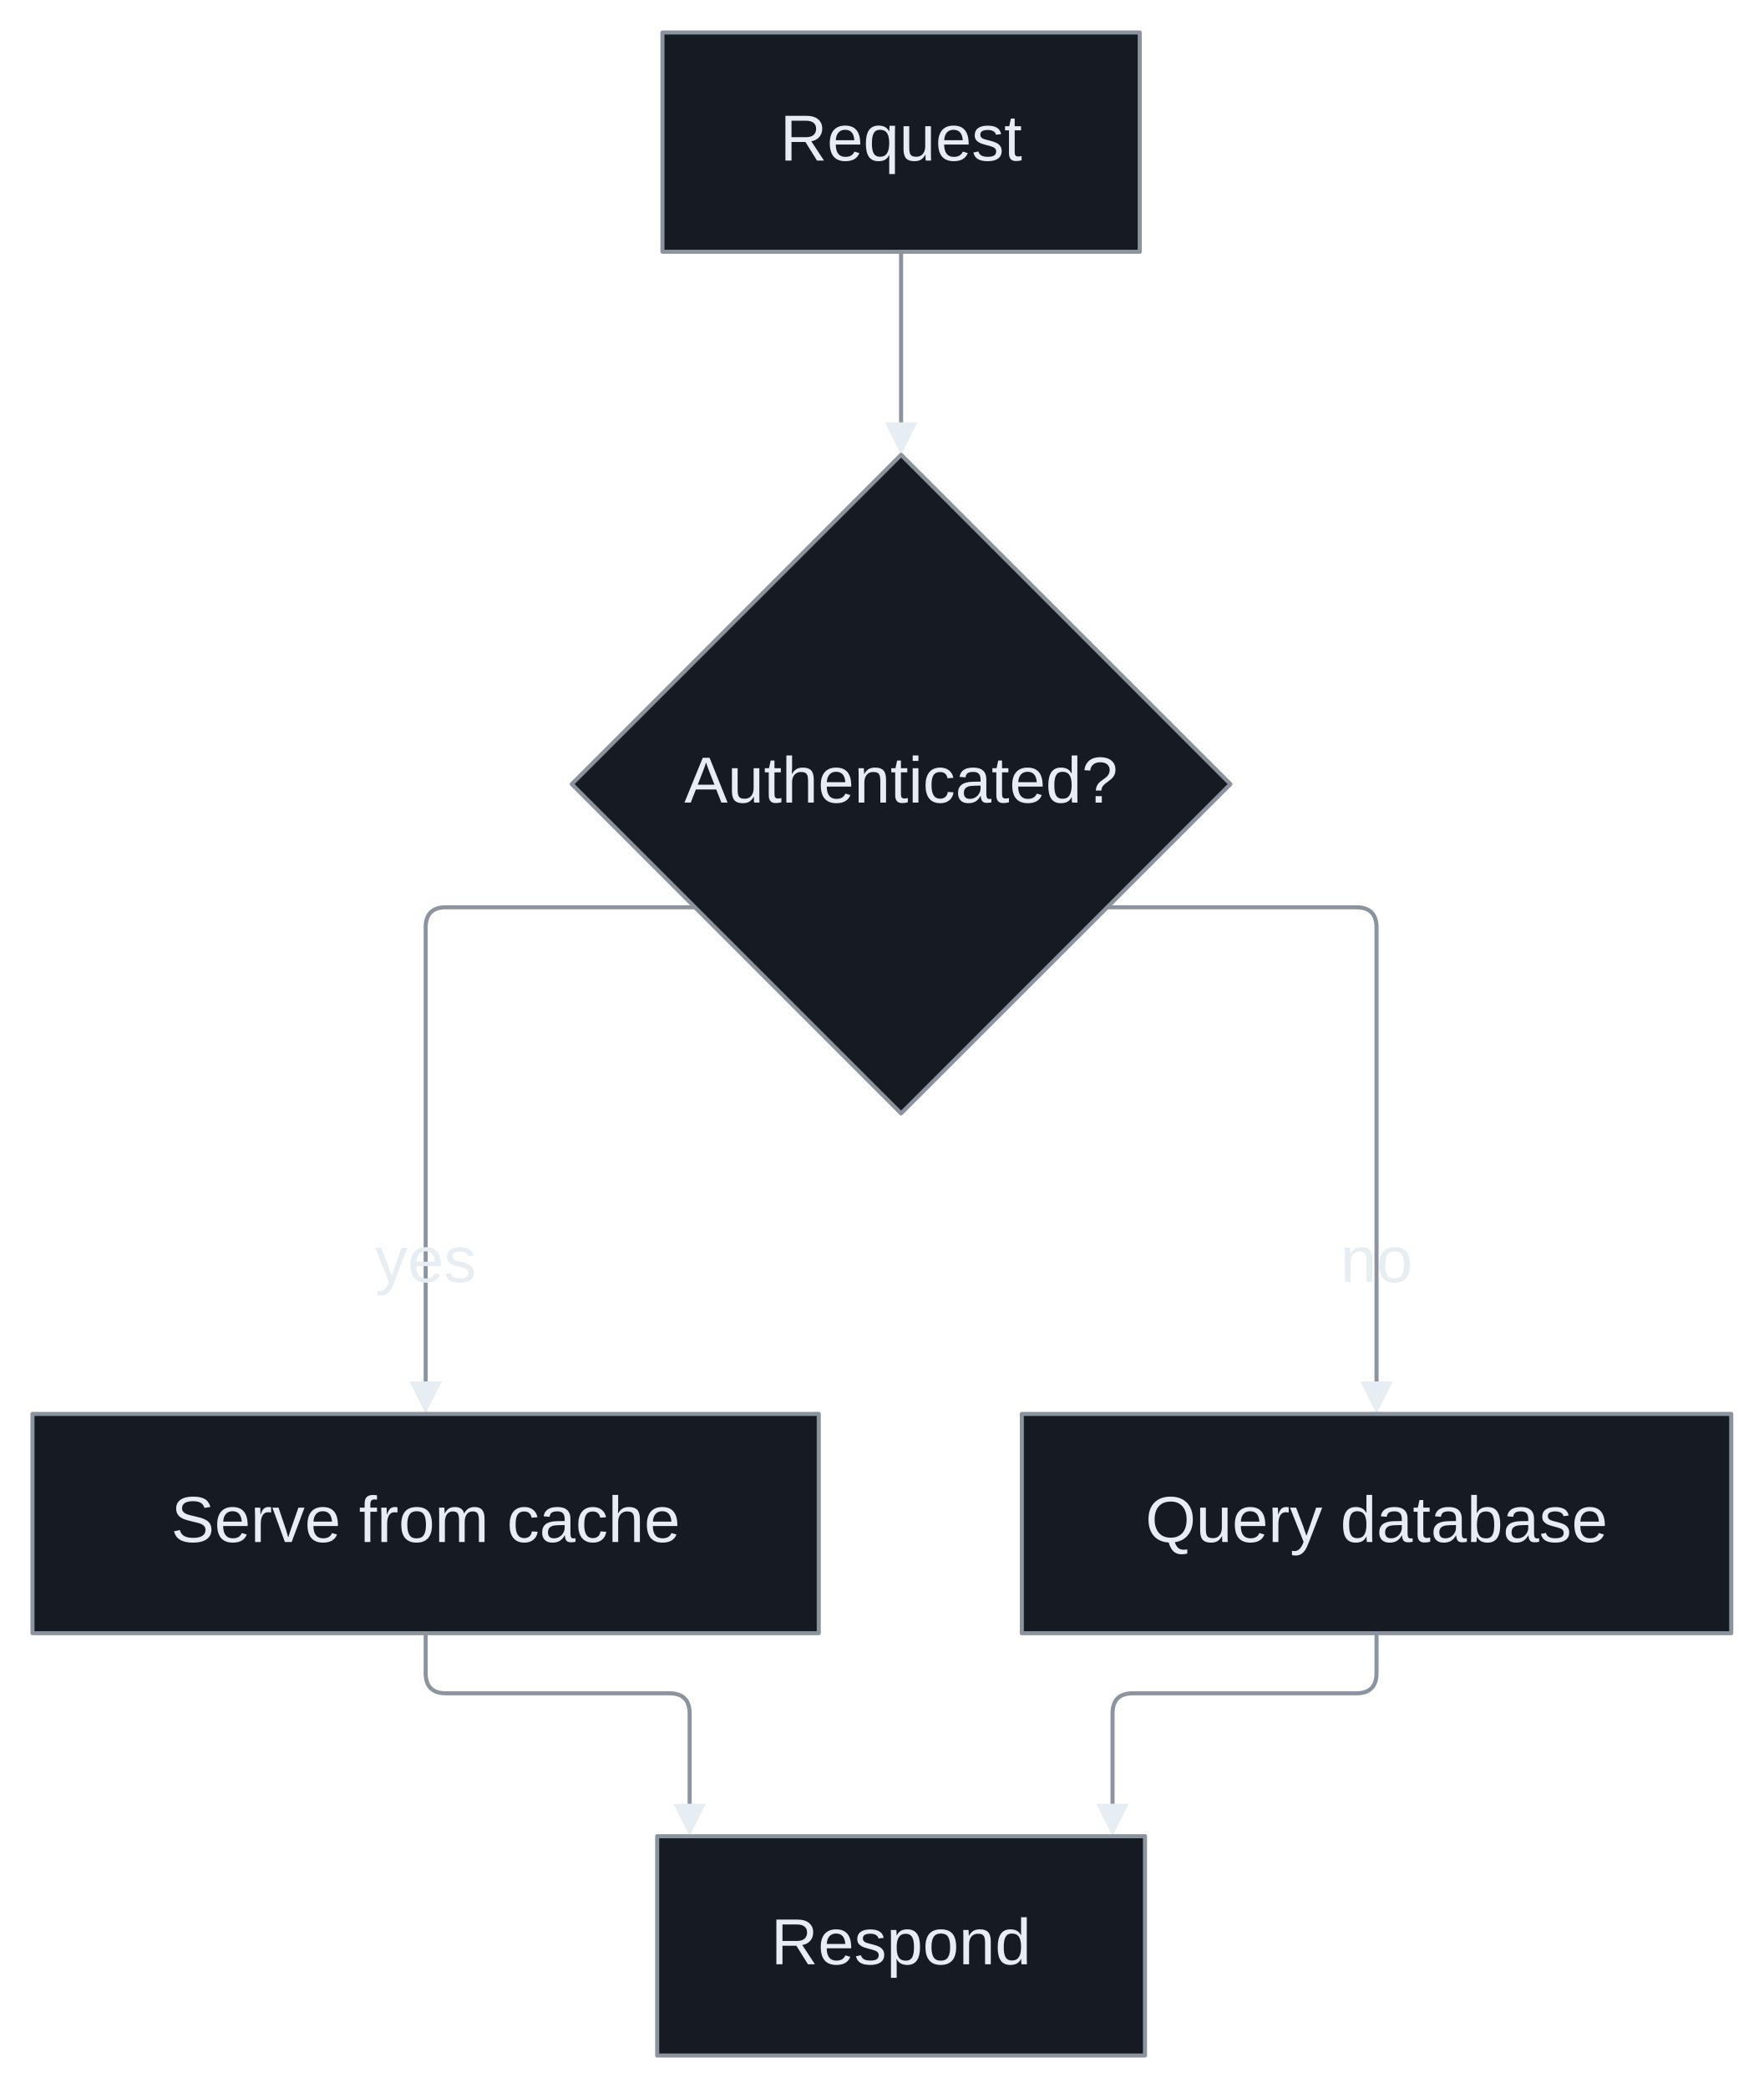
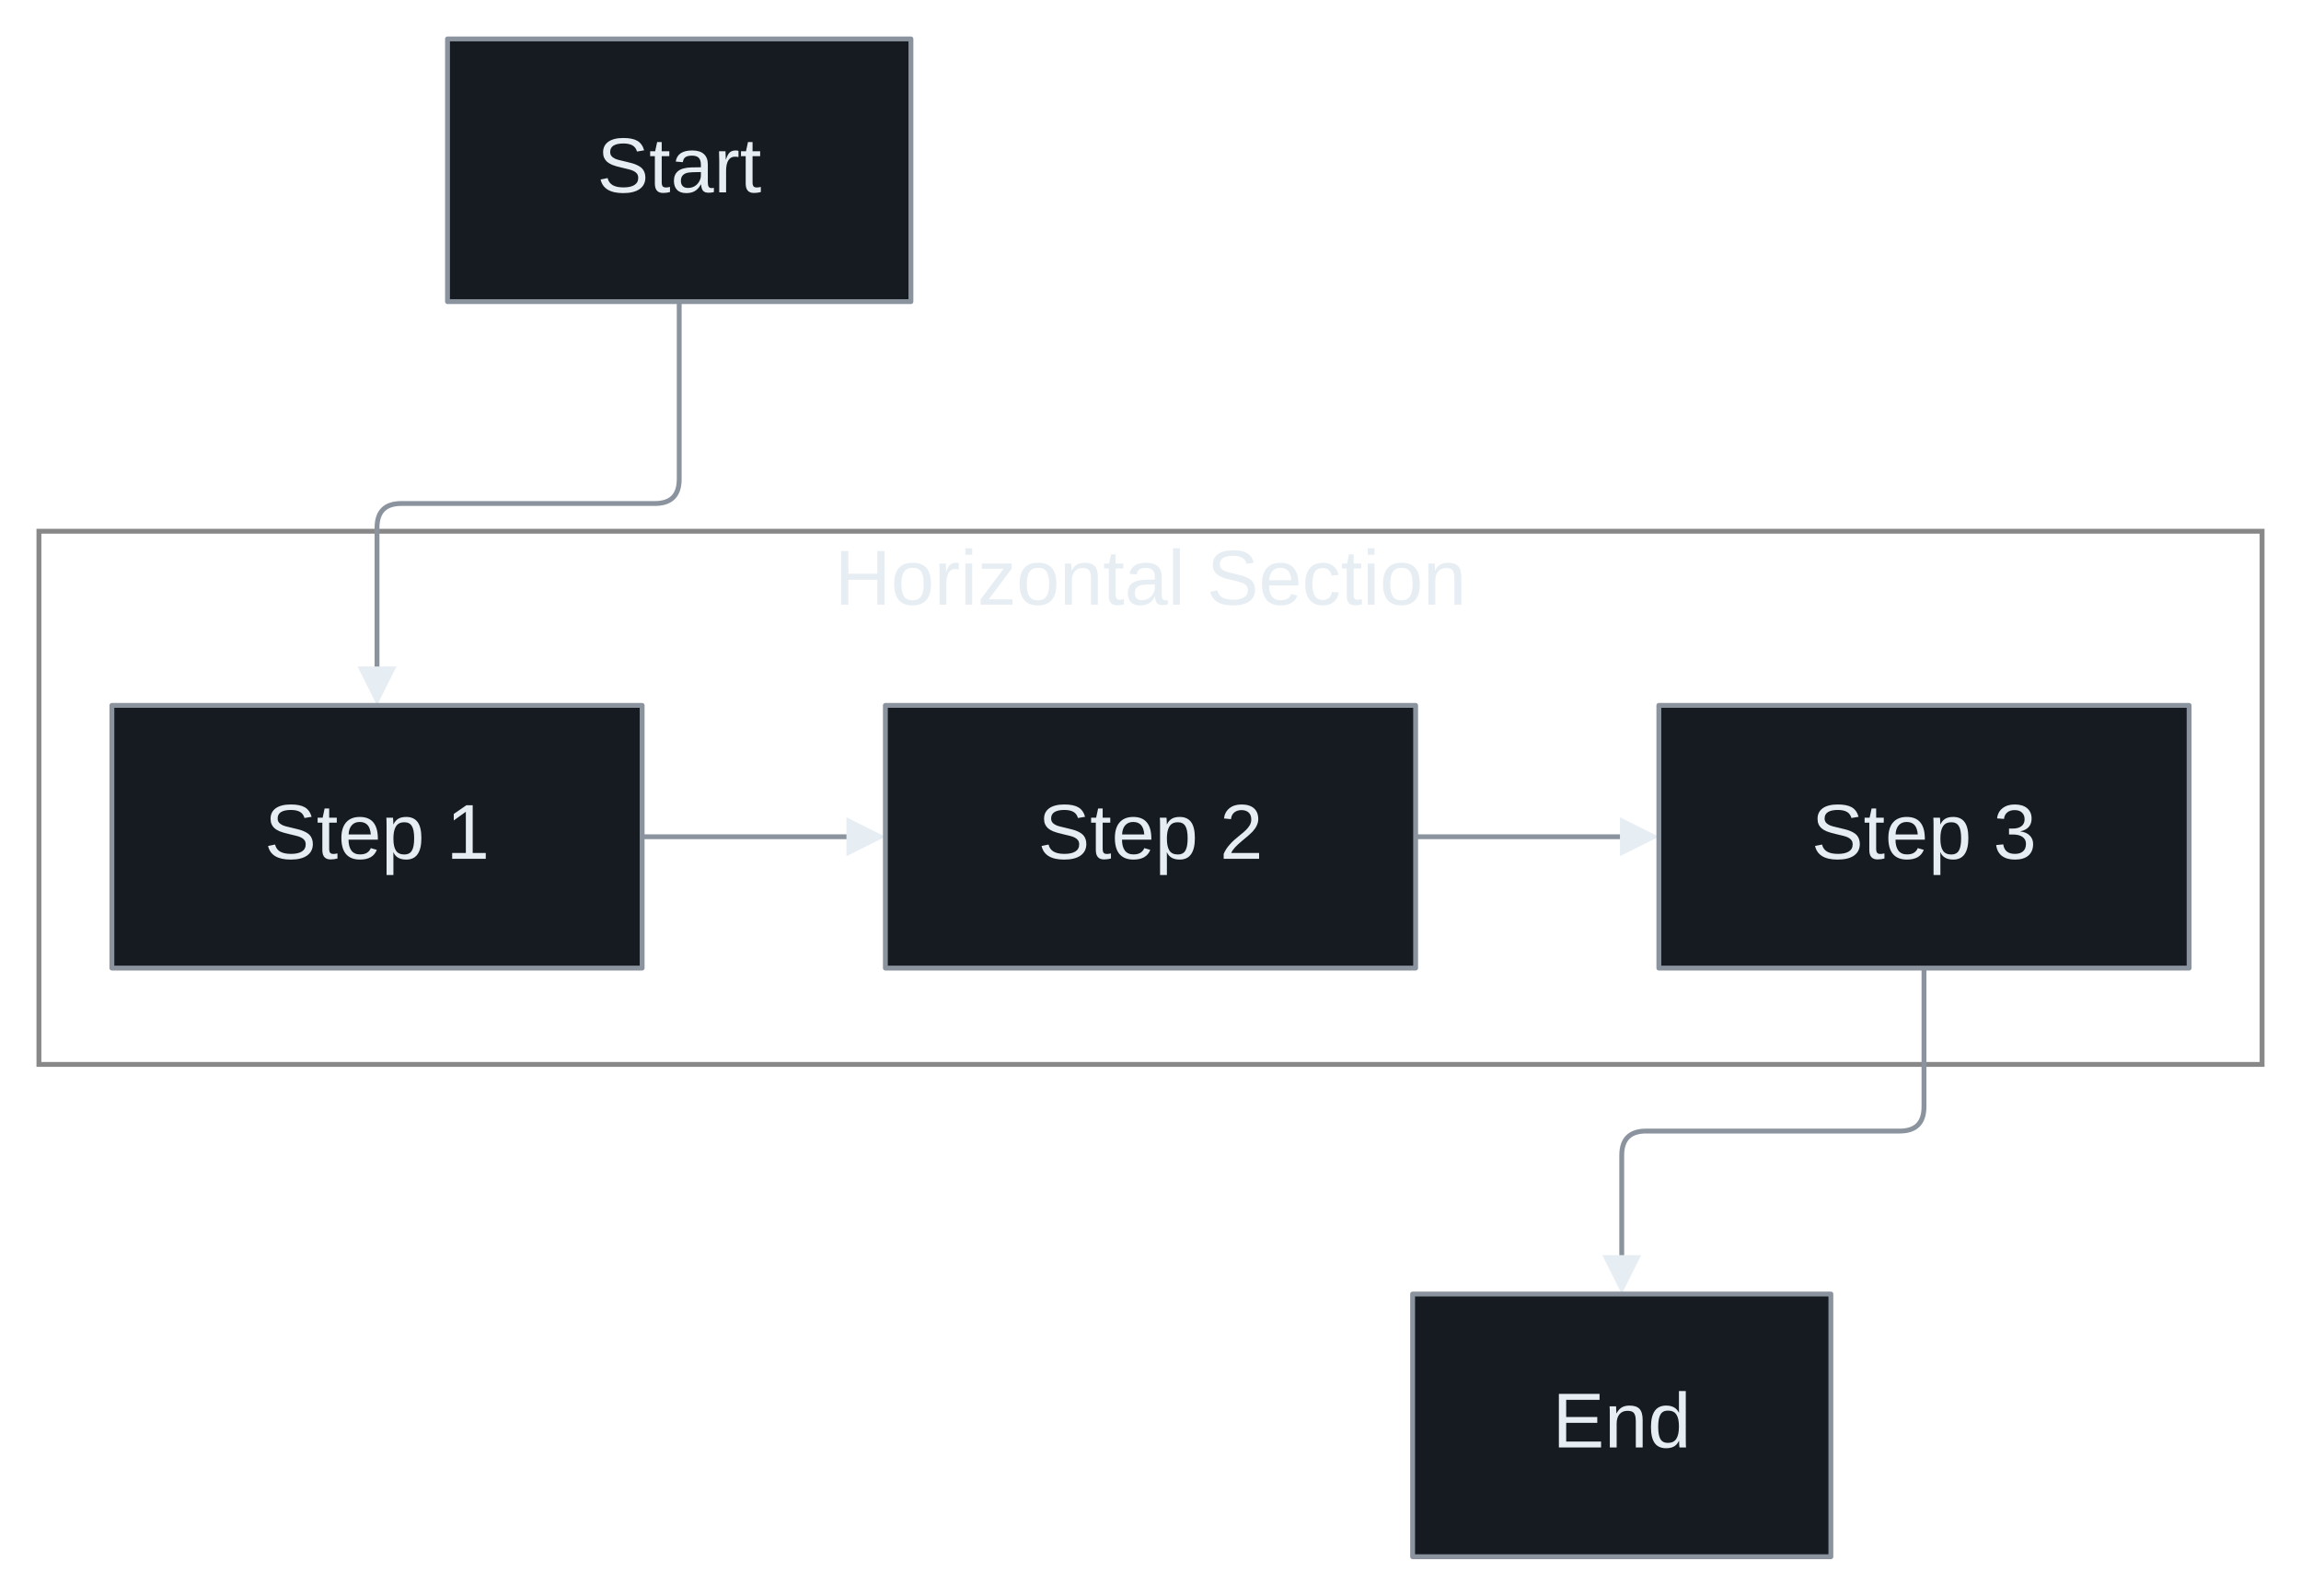
- <svg xmlns="http://www.w3.org/2000/svg" width="100%" viewBox="0 0 434.33 514.20" style="max-width: 434.33px; background-color: #0d1117;" font-family="&quot;trebuchet ms&quot;, verdana, arial, sans-serif" font-size="16.00">
+ <svg xmlns="http://www.w3.org/2000/svg" width="100%" viewBox="0 0 473.00 328.00" style="max-width: 473.00px; background-color: #0d1117;" font-family="&quot;trebuchet ms&quot;, verdana, arial, sans-serif" font-size="16.00">
  <defs>
    <marker id="arrowhead" viewBox="0 0 10.00 10.00" refX="5.00" refY="5.00" markerWidth="8.00" markerHeight="8.00" orient="auto-start-reverse" markerUnits="userSpaceOnUse">
      <path d="M 0 0 L 10.00 5.00 L 0 10.00 z" fill="#e6edf3" />
    </marker>
    <marker id="crosshead" viewBox="0 0 11.00 11.00" refX="12.00" refY="5.20" markerWidth="11.00" markerHeight="11.00" orient="auto-start-reverse" markerUnits="userSpaceOnUse">
      <path d="M 1,1 l 9,9 M 10,1 l -9,9" stroke="#8b949e" stroke-width="2" />
    </marker>
    <marker id="circlehead" viewBox="0 0 10.00 10.00" refX="11.00" refY="5.00" markerWidth="11.00" markerHeight="11.00" orient="auto-start-reverse" markerUnits="userSpaceOnUse">
      <circle cx="5" cy="5" r="5" stroke="#8b949e" stroke-width="1" fill="#e6edf3" />
    </marker>
    <marker id="open-arrowhead" viewBox="0 0 10.00 10.00" refX="5.00" refY="5.00" markerWidth="8.00" markerHeight="8.00" orient="auto-start-reverse" markerUnits="userSpaceOnUse">
      <polygon points="0,0 10.00,5.00 0,10.00" fill="#161b22" stroke="#8b949e" stroke-width="1" />
    </marker>
    <marker id="diamondhead" viewBox="0 0 12.00 12.00" refX="6.00" refY="6.00" markerWidth="12.00" markerHeight="12.00" orient="auto-start-reverse" markerUnits="userSpaceOnUse">
      <polygon points="0,6.00 6.00,0 12.00,6.00 6.00,12.00" fill="#e6edf3" />
    </marker>
    <marker id="open-diamondhead" viewBox="0 0 12.00 12.00" refX="6.00" refY="6.00" markerWidth="12.00" markerHeight="12.00" orient="auto-start-reverse" markerUnits="userSpaceOnUse">
      <polygon points="0,6.00 6.00,0 12.00,6.00 6.00,12.00" fill="#161b22" stroke="#8b949e" stroke-width="1" />
    </marker>
  </defs>
-   <g transform="translate(0.00,0.00)">
+   <g transform="translate(59.50,0.00)">
+     <g class="clusters">
+       <rect class="subgraph" x="-51.50" y="109.20" width="457.00" height="109.60" fill="none" stroke="#888" stroke-width="1.00" />
+       <text x="177.00" y="113.20" text-anchor="middle" dominant-baseline="hanging" fill="#e6edf3">Horizontal Section</text>
+     </g>
    <g class="edgePaths">
-       <path d="M221.90,62.00 L221.90,108.00" stroke="#8b949e" stroke-width="1.00" fill="none" stroke-linecap="round" stroke-linejoin="round" marker-end="url(#arrowhead)" />
-       <path d="M171.13,223.43 L109.82,223.43 Q104.82,223.43 104.82,228.43 L104.82,344.20" stroke="#8b949e" stroke-width="1.00" fill="none" stroke-linecap="round" stroke-linejoin="round" marker-end="url(#arrowhead)" />
-       <path d="M272.67,223.43 L333.98,223.43 Q338.98,223.43 338.98,228.43 L338.98,344.20" stroke="#8b949e" stroke-width="1.00" fill="none" stroke-linecap="round" stroke-linejoin="round" marker-end="url(#arrowhead)" />
-       <path d="M104.82,402.20 L104.82,412.00 Q104.82,417.00 109.82,417.00 L164.83,417.00 Q169.83,417.00 169.83,422.00 L169.83,448.20" stroke="#8b949e" stroke-width="1.00" fill="none" stroke-linecap="round" stroke-linejoin="round" marker-end="url(#arrowhead)" />
-       <path d="M338.98,402.20 L338.98,412.00 Q338.98,417.00 333.98,417.00 L278.97,417.00 Q273.97,417.00 273.97,422.00 L273.97,448.20" stroke="#8b949e" stroke-width="1.00" fill="none" stroke-linecap="round" stroke-linejoin="round" marker-end="url(#arrowhead)" />
+       <path d="M72.50,172.00 L118.50,172.00" stroke="#8b949e" stroke-width="1.00" fill="none" stroke-linecap="round" stroke-linejoin="round" marker-end="url(#arrowhead)" />
+       <path d="M231.50,172.00 L277.50,172.00" stroke="#8b949e" stroke-width="1.00" fill="none" stroke-linecap="round" stroke-linejoin="round" marker-end="url(#arrowhead)" />
+       <path d="M80.12,62.00 L80.12,98.50 Q80.12,103.50 75.12,103.50 L23.00,103.50 Q18.00,103.50 18.00,108.50 L18.00,141.00" stroke="#8b949e" stroke-width="1.00" fill="none" stroke-linecap="round" stroke-linejoin="round" marker-end="url(#arrowhead)" />
+       <path d="M336.00,199.00 L336.00,227.50 Q336.00,232.50 331.00,232.50 L278.87,232.50 Q273.87,232.50 273.87,237.50 L273.87,262.00" stroke="#8b949e" stroke-width="1.00" fill="none" stroke-linecap="round" stroke-linejoin="round" marker-end="url(#arrowhead)" />
    </g>
    <g class="edgeLabels">
-       <text x="104.82" y="311.20" text-anchor="middle" dominant-baseline="middle" fill="#e6edf3">yes</text>
-       <text x="338.98" y="311.20" text-anchor="middle" dominant-baseline="middle" fill="#e6edf3">no</text>
    </g>
    <g class="nodes">
-       <rect x="163.13" y="8.00" width="117.54" height="54.00" fill="#161b22" stroke="#8b949e" stroke-width="1.00" stroke-linejoin="round" />
-       <text x="221.90" y="35.00" text-anchor="middle" dominant-baseline="middle" fill="#e6edf3">Request</text>
-       <polygon points="221.90,112.00 303.00,193.10 221.90,274.20 140.80,193.10" fill="#161b22" stroke="#8b949e" stroke-width="1.00" stroke-linejoin="round" />
-       <text x="221.90" y="193.10" text-anchor="middle" dominant-baseline="middle" fill="#e6edf3">Authenticated?</text>
-       <rect x="8.00" y="348.20" width="193.63" height="54.00" fill="#161b22" stroke="#8b949e" stroke-width="1.00" stroke-linejoin="round" />
-       <text x="104.82" y="375.20" text-anchor="middle" dominant-baseline="middle" fill="#e6edf3">Serve from cache</text>
-       <rect x="251.63" y="348.20" width="174.70" height="54.00" fill="#161b22" stroke="#8b949e" stroke-width="1.00" stroke-linejoin="round" />
-       <text x="338.98" y="375.20" text-anchor="middle" dominant-baseline="middle" fill="#e6edf3">Query database</text>
-       <rect x="161.83" y="452.20" width="120.13" height="54.00" fill="#161b22" stroke="#8b949e" stroke-width="1.00" stroke-linejoin="round" />
-       <text x="221.90" y="479.20" text-anchor="middle" dominant-baseline="middle" fill="#e6edf3">Respond</text>
+       <rect x="-36.50" y="145.00" width="109.00" height="54.00" fill="#161b22" stroke="#8b949e" stroke-width="1.00" stroke-linejoin="round" />
+       <text x="18.00" y="172.00" text-anchor="middle" dominant-baseline="middle" fill="#e6edf3">Step 1</text>
+       <rect x="122.50" y="145.00" width="109.00" height="54.00" fill="#161b22" stroke="#8b949e" stroke-width="1.00" stroke-linejoin="round" />
+       <text x="177.00" y="172.00" text-anchor="middle" dominant-baseline="middle" fill="#e6edf3">Step 2</text>
+       <rect x="281.50" y="145.00" width="109.00" height="54.00" fill="#161b22" stroke="#8b949e" stroke-width="1.00" stroke-linejoin="round" />
+       <text x="336.00" y="172.00" text-anchor="middle" dominant-baseline="middle" fill="#e6edf3">Step 3</text>
+       <rect x="230.88" y="266.00" width="85.98" height="54.00" fill="#161b22" stroke="#8b949e" stroke-width="1.00" stroke-linejoin="round" />
+       <text x="273.87" y="293.00" text-anchor="middle" dominant-baseline="middle" fill="#e6edf3">End</text>
+       <rect x="32.49" y="8.00" width="95.26" height="54.00" fill="#161b22" stroke="#8b949e" stroke-width="1.00" stroke-linejoin="round" />
+       <text x="80.12" y="35.00" text-anchor="middle" dominant-baseline="middle" fill="#e6edf3">Start</text>
    </g>
  </g>
</svg>
